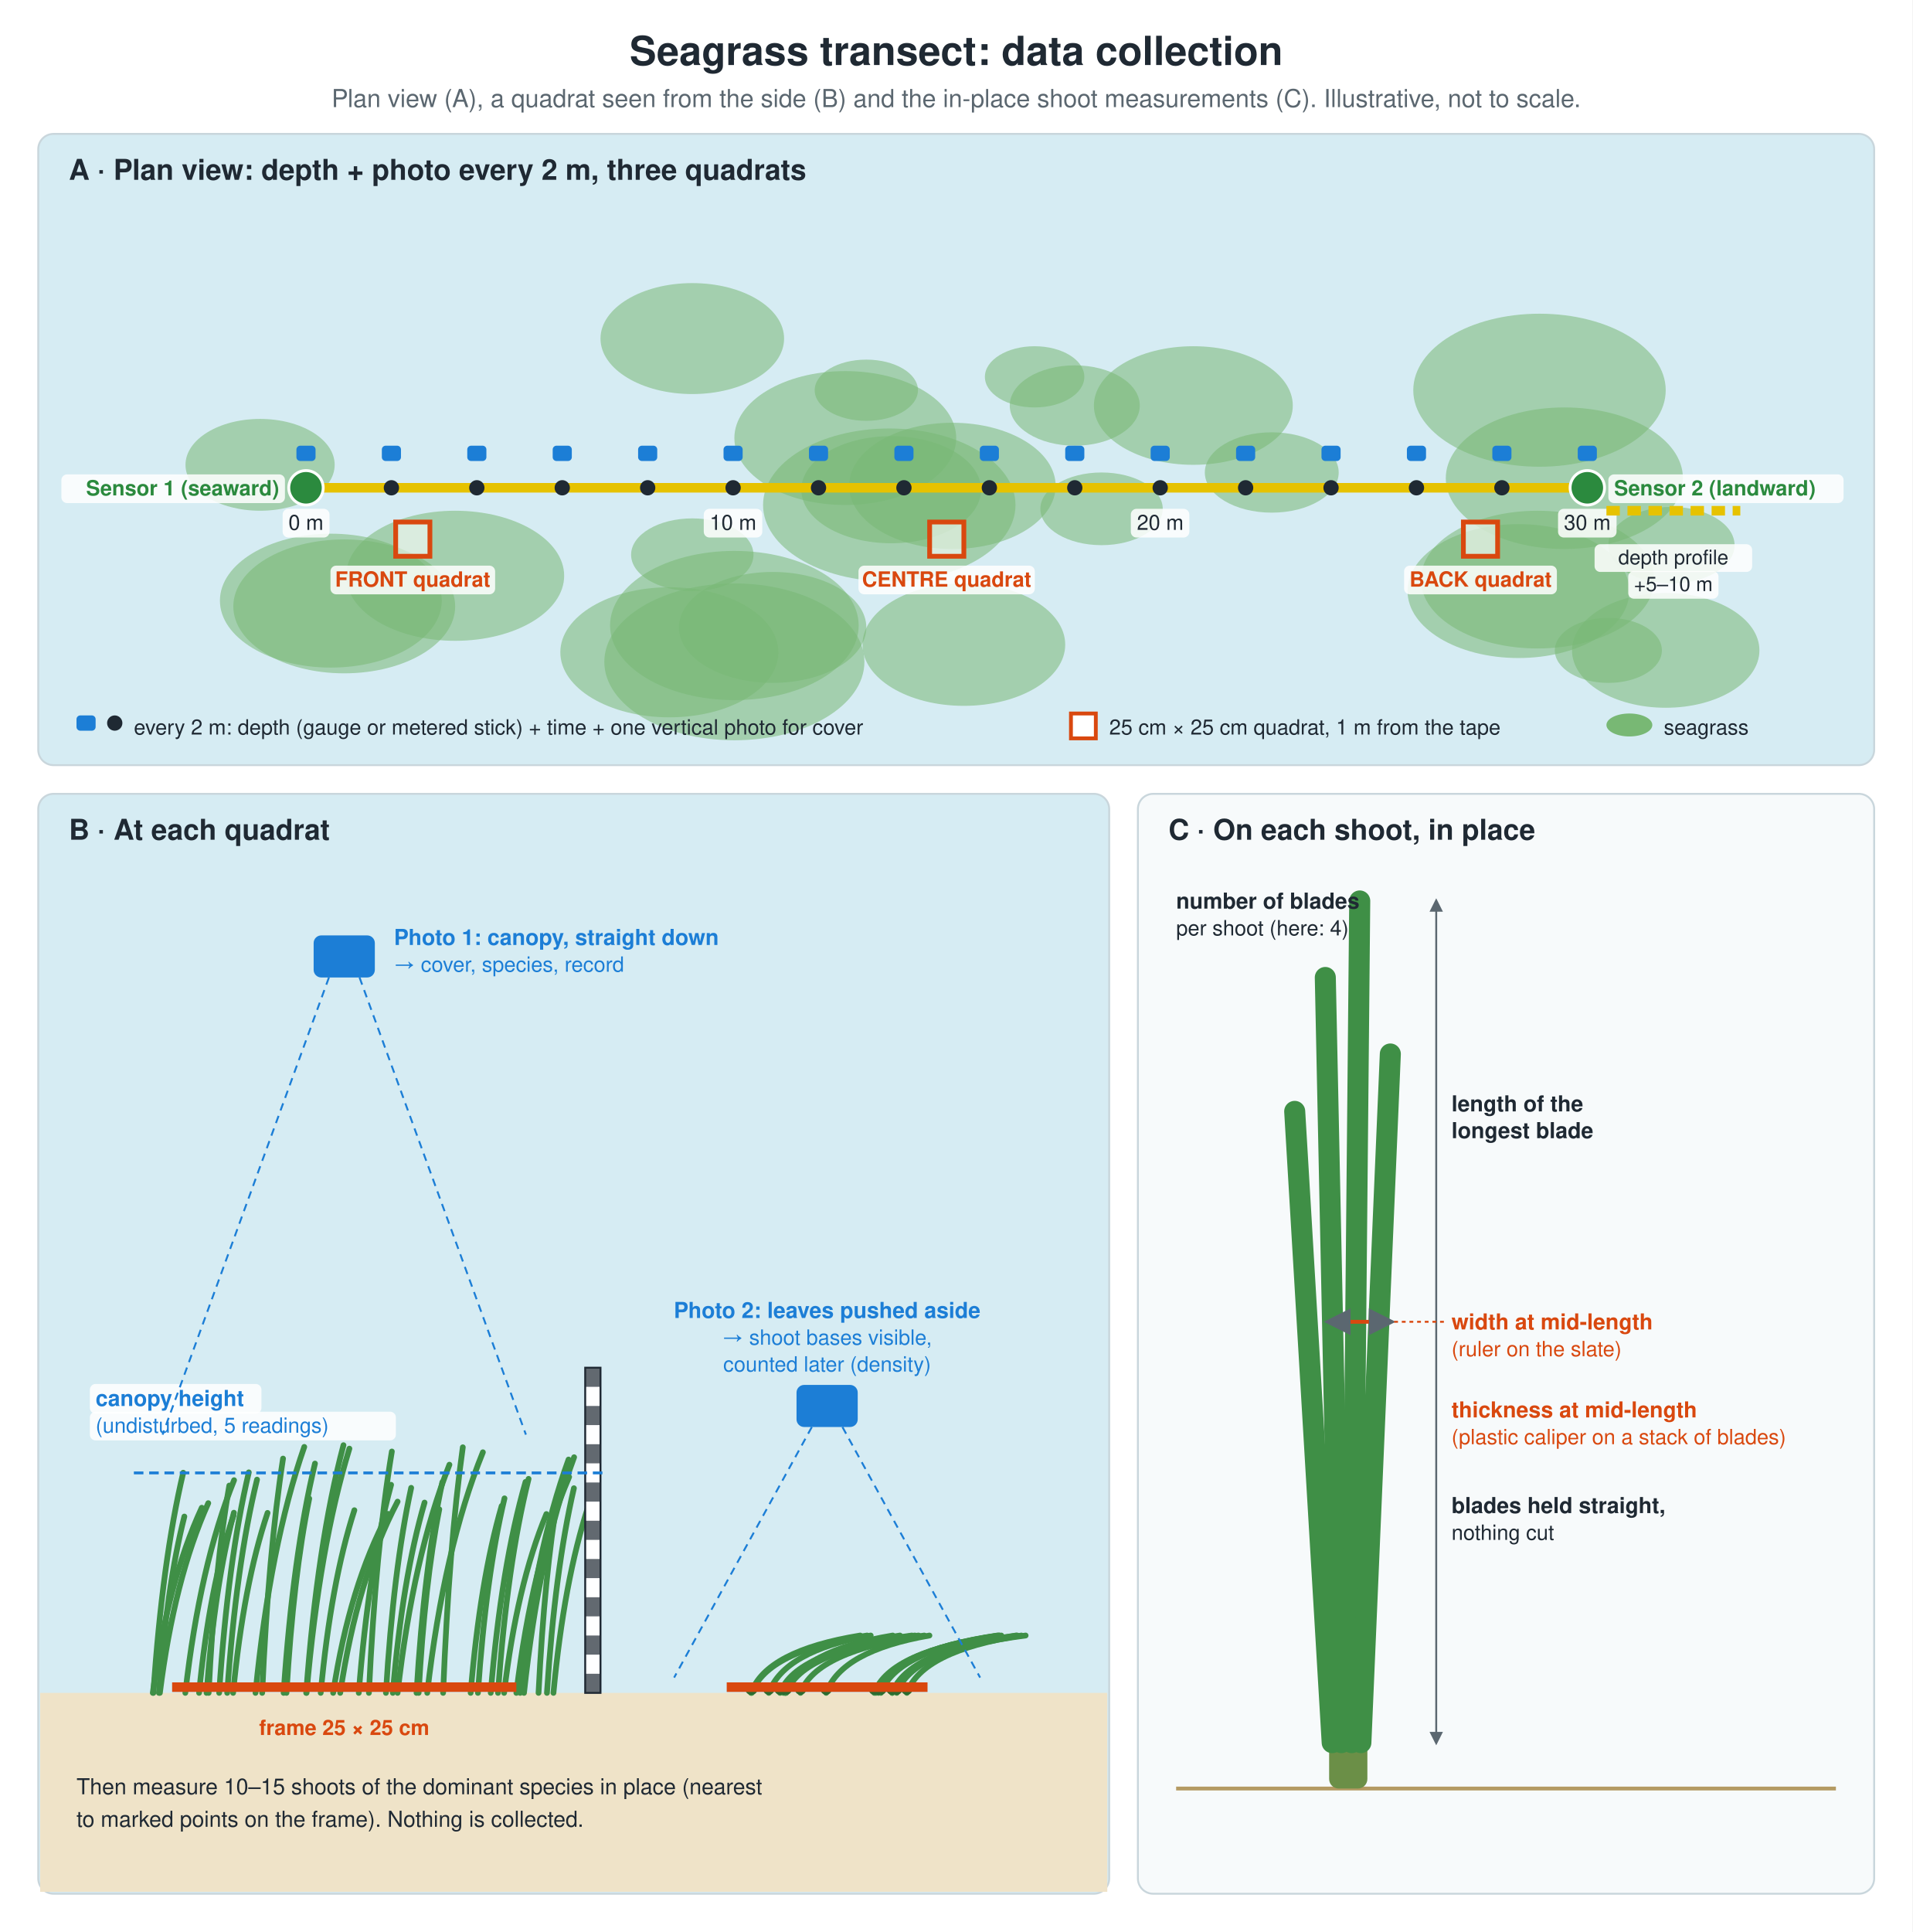
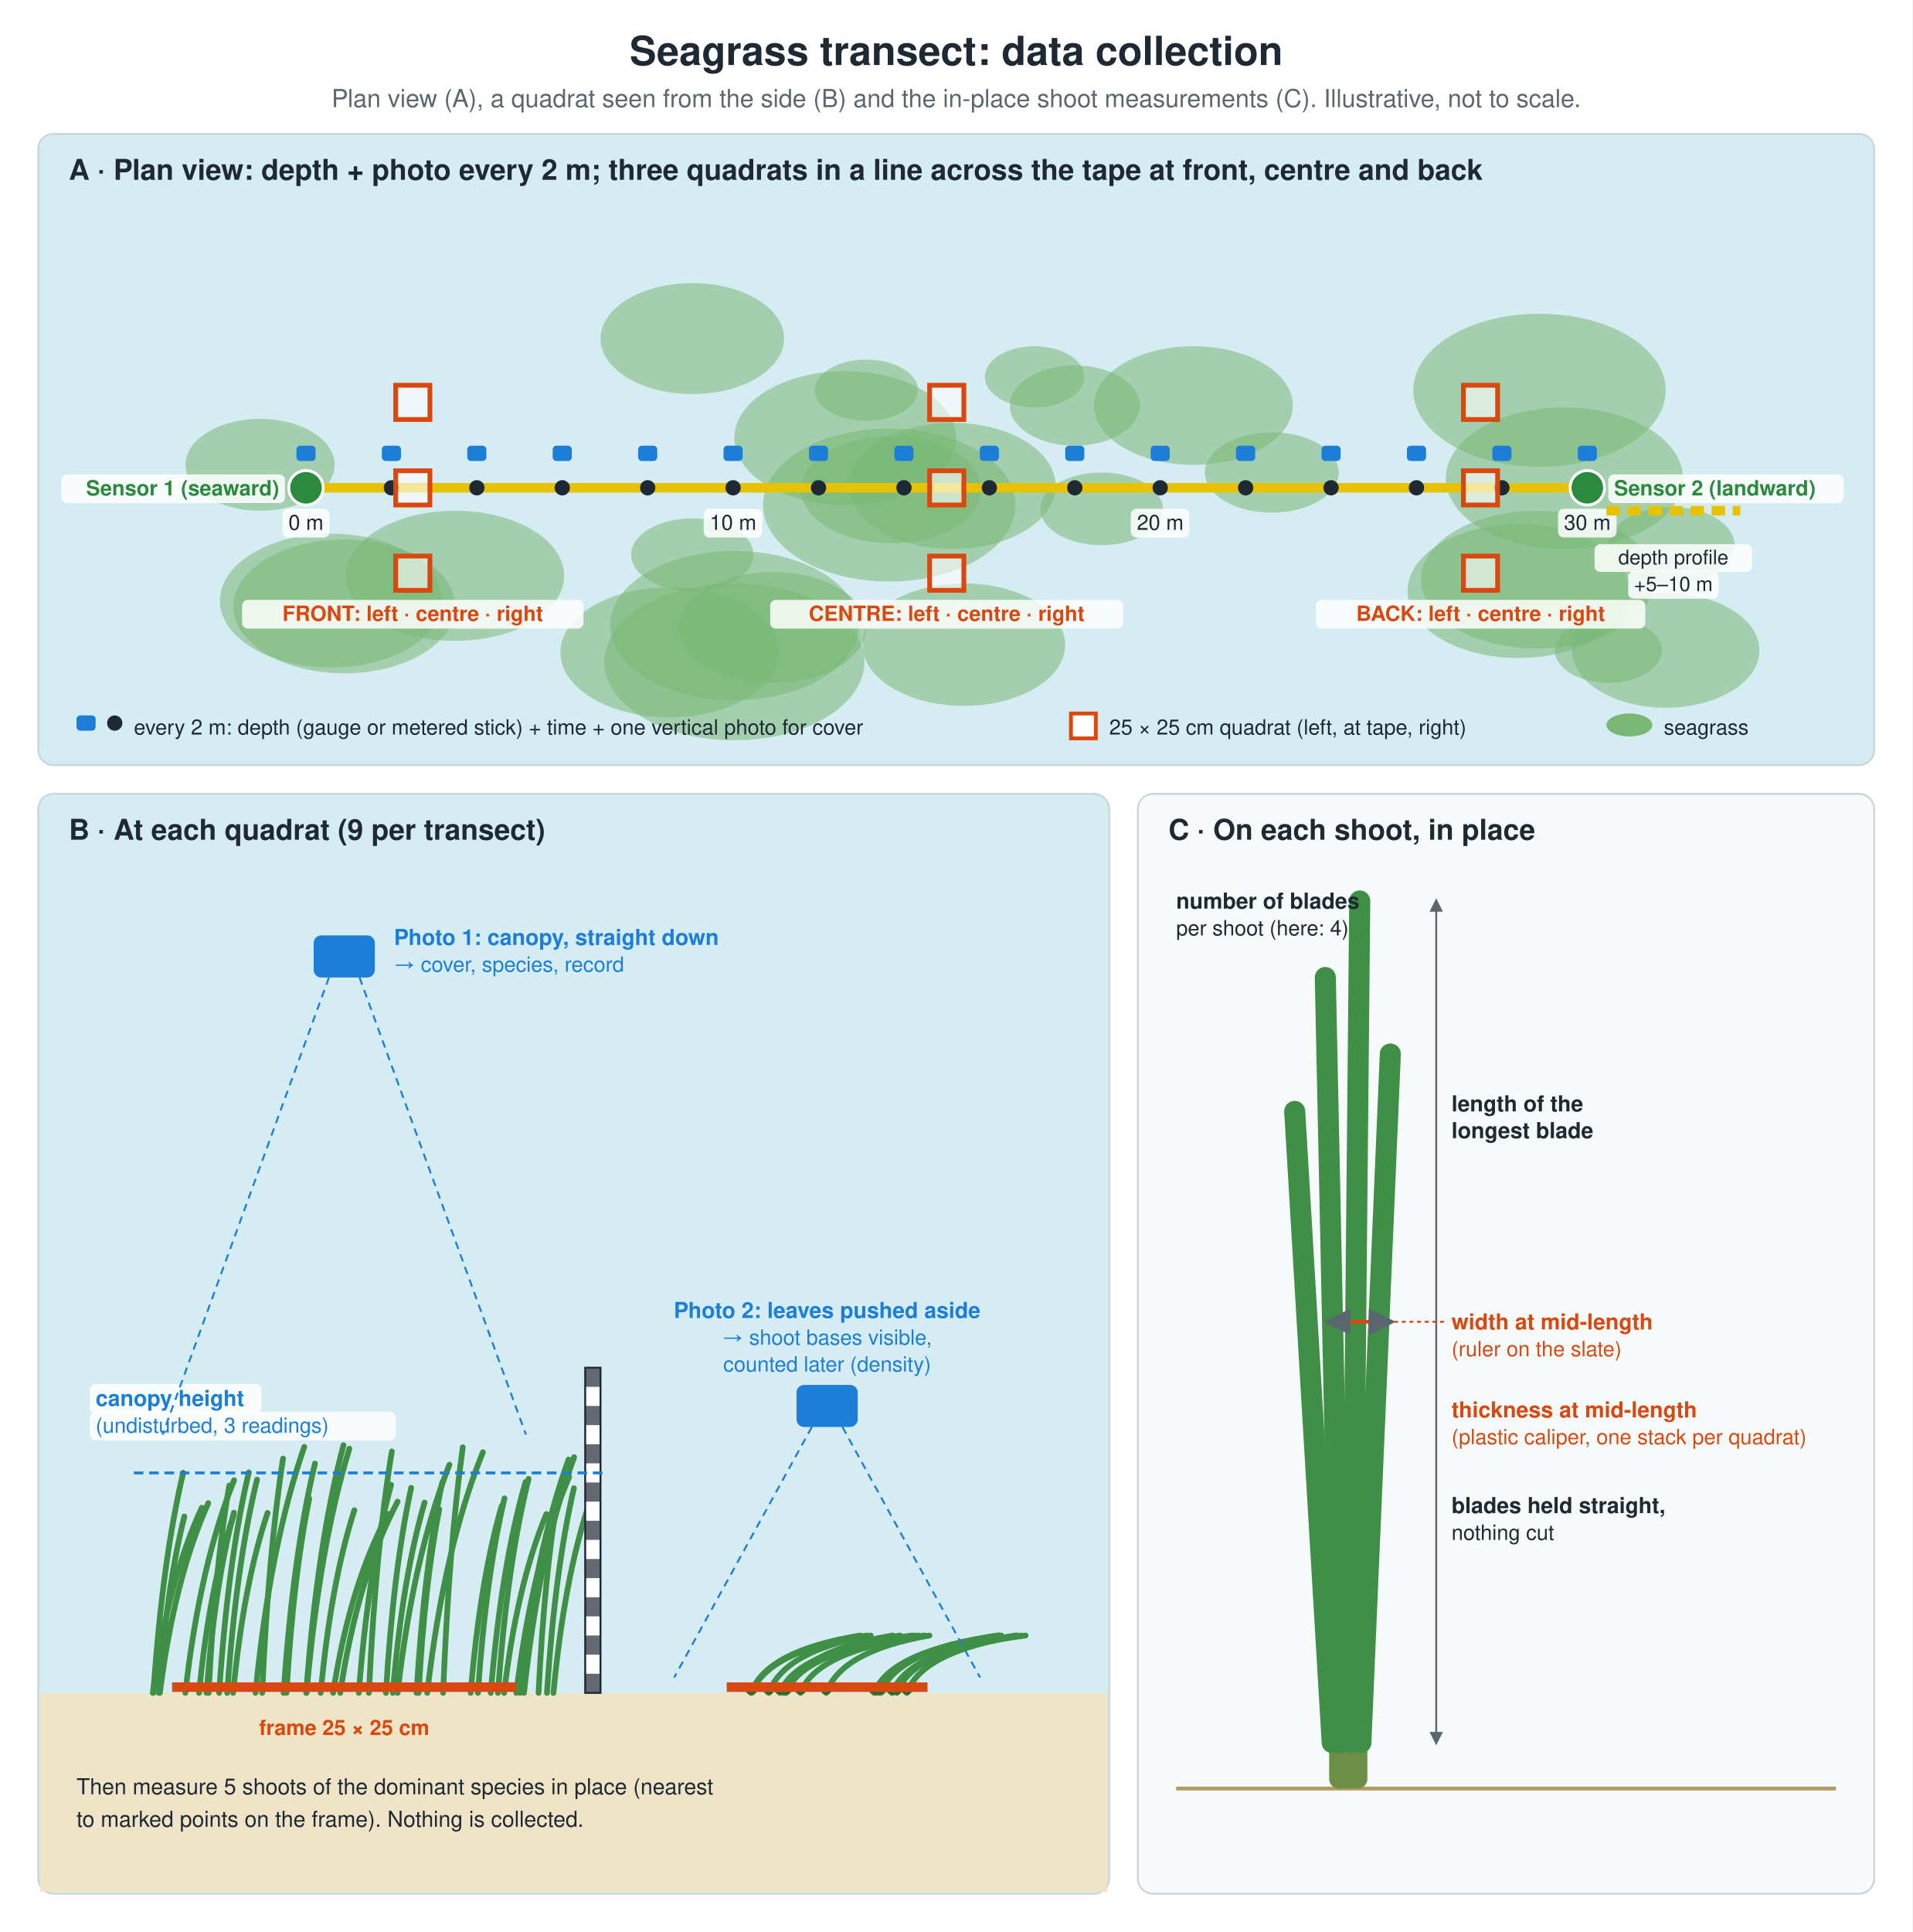
<svg xmlns="http://www.w3.org/2000/svg" viewBox="0 0 1000 1010" width="1000" height="1010" font-family="Helvetica, Arial, sans-serif">
  <defs>
    <marker id="m" viewBox="0 0 10 10" refX="8" refY="5" markerWidth="7" markerHeight="7" orient="auto-start-reverse">
      <path d="M0,0 L10,5 L0,10 z" fill="#5b6770" />
    </marker>
  </defs>
  <rect width="1000" height="1010" fill="white" />
  <text x="500.0" y="34.0" font-size="21" text-anchor="middle" fill="#1f2933" font-weight="700">Seagrass transect: data collection</text>
  <text x="500.0" y="56.0" font-size="13" text-anchor="middle" fill="#5b6770" font-weight="normal">Plan view (A), a quadrat seen from the side (B) and the in-place shoot measurements (C). Illustrative, not to scale.</text>
  <rect x="20" y="70" width="960" height="330" rx="8" fill="#d6ecf3" stroke="#c9d6dc" />
-   <text x="36.0" y="94.0" font-size="15" text-anchor="start" fill="#1f2933" font-weight="700">A · Plan view: depth + photo every 2 m, three quadrats</text>
+   <text x="36.0" y="94.0" font-size="15" text-anchor="start" fill="#1f2933" font-weight="700">A · Plan view: depth + photo every 2 m; three quadrats in a line across the tape at front, centre and back</text>
  <ellipse cx="841" cy="340" rx="28" ry="17" fill="#78b874" opacity="0.55" />
  <ellipse cx="180" cy="317" rx="58" ry="35" fill="#78b874" opacity="0.55" />
  <ellipse cx="624" cy="212" rx="52" ry="31" fill="#78b874" opacity="0.55" />
  <ellipse cx="576" cy="266" rx="32" ry="19" fill="#78b874" opacity="0.55" />
  <ellipse cx="442" cy="229" rx="58" ry="35" fill="#78b874" opacity="0.55" />
  <ellipse cx="871" cy="340" rx="49" ry="30" fill="#78b874" opacity="0.55" />
  <ellipse cx="453" cy="204" rx="27" ry="16" fill="#78b874" opacity="0.55" />
  <ellipse cx="136" cy="243" rx="39" ry="24" fill="#78b874" opacity="0.55" />
  <ellipse cx="404" cy="328" rx="49" ry="29" fill="#78b874" opacity="0.55" />
  <ellipse cx="541" cy="197" rx="26" ry="16" fill="#78b874" opacity="0.55" />
  <ellipse cx="362" cy="177" rx="48" ry="29" fill="#78b874" opacity="0.55" />
  <ellipse cx="874" cy="285" rx="33" ry="20" fill="#78b874" opacity="0.55" />
  <ellipse cx="794" cy="309" rx="58" ry="35" fill="#78b874" opacity="0.55" />
  <ellipse cx="804" cy="303" rx="61" ry="36" fill="#78b874" opacity="0.55" />
  <ellipse cx="384" cy="346" rx="68" ry="41" fill="#78b874" opacity="0.55" />
  <ellipse cx="238" cy="301" rx="57" ry="34" fill="#78b874" opacity="0.55" />
  <ellipse cx="466" cy="256" rx="47" ry="28" fill="#78b874" opacity="0.55" />
  <ellipse cx="818" cy="250" rx="62" ry="37" fill="#78b874" opacity="0.55" />
  <ellipse cx="384" cy="327" rx="65" ry="39" fill="#78b874" opacity="0.55" />
  <ellipse cx="465" cy="264" rx="66" ry="40" fill="#78b874" opacity="0.55" />
  <ellipse cx="665" cy="247" rx="35" ry="21" fill="#78b874" opacity="0.55" />
  <ellipse cx="362" cy="290" rx="32" ry="19" fill="#78b874" opacity="0.55" />
  <ellipse cx="805" cy="204" rx="66" ry="40" fill="#78b874" opacity="0.55" />
  <ellipse cx="350" cy="341" rx="57" ry="34" fill="#78b874" opacity="0.55" />
  <ellipse cx="498" cy="254" rx="54" ry="33" fill="#78b874" opacity="0.55" />
  <ellipse cx="562" cy="212" rx="34" ry="21" fill="#78b874" opacity="0.55" />
  <ellipse cx="504" cy="337" rx="53" ry="32" fill="#78b874" opacity="0.55" />
  <ellipse cx="173" cy="314" rx="58" ry="35" fill="#78b874" opacity="0.55" />
  <line x1="160.0" y1="255" x2="830.0" y2="255" stroke="#e6c200" stroke-width="5" />
  <circle cx="160.0" cy="255" r="4" fill="#1f2933" />
  <rect x="155.0" y="233" width="10" height="8" rx="2" fill="#1c7ed6" />
  <circle cx="204.667" cy="255" r="4" fill="#1f2933" />
  <rect x="199.667" y="233" width="10" height="8" rx="2" fill="#1c7ed6" />
  <circle cx="249.333" cy="255" r="4" fill="#1f2933" />
  <rect x="244.333" y="233" width="10" height="8" rx="2" fill="#1c7ed6" />
  <circle cx="294.0" cy="255" r="4" fill="#1f2933" />
  <rect x="289.0" y="233" width="10" height="8" rx="2" fill="#1c7ed6" />
  <circle cx="338.667" cy="255" r="4" fill="#1f2933" />
  <rect x="333.667" y="233" width="10" height="8" rx="2" fill="#1c7ed6" />
  <circle cx="383.333" cy="255" r="4" fill="#1f2933" />
  <rect x="378.333" y="233" width="10" height="8" rx="2" fill="#1c7ed6" />
  <circle cx="428.0" cy="255" r="4" fill="#1f2933" />
  <rect x="423.0" y="233" width="10" height="8" rx="2" fill="#1c7ed6" />
  <circle cx="472.667" cy="255" r="4" fill="#1f2933" />
  <rect x="467.667" y="233" width="10" height="8" rx="2" fill="#1c7ed6" />
  <circle cx="517.333" cy="255" r="4" fill="#1f2933" />
  <rect x="512.333" y="233" width="10" height="8" rx="2" fill="#1c7ed6" />
  <circle cx="562.0" cy="255" r="4" fill="#1f2933" />
  <rect x="557.0" y="233" width="10" height="8" rx="2" fill="#1c7ed6" />
  <circle cx="606.667" cy="255" r="4" fill="#1f2933" />
  <rect x="601.667" y="233" width="10" height="8" rx="2" fill="#1c7ed6" />
  <circle cx="651.333" cy="255" r="4" fill="#1f2933" />
  <rect x="646.333" y="233" width="10" height="8" rx="2" fill="#1c7ed6" />
  <circle cx="696.0" cy="255" r="4" fill="#1f2933" />
  <rect x="691.0" y="233" width="10" height="8" rx="2" fill="#1c7ed6" />
  <circle cx="740.667" cy="255" r="4" fill="#1f2933" />
  <rect x="735.667" y="233" width="10" height="8" rx="2" fill="#1c7ed6" />
  <circle cx="785.333" cy="255" r="4" fill="#1f2933" />
  <rect x="780.333" y="233" width="10" height="8" rx="2" fill="#1c7ed6" />
  <circle cx="830.0" cy="255" r="4" fill="#1f2933" />
  <rect x="825.0" y="233" width="10" height="8" rx="2" fill="#1c7ed6" />
  <rect x="147.8" y="266.0" width="24.5" height="15" rx="3" fill="white" opacity="0.85" />
  <text x="160.0" y="277.0" font-size="11" text-anchor="middle" fill="#1f2933" font-weight="normal">0 m</text>
  <rect x="368.0" y="266.0" width="30.6" height="15" rx="3" fill="white" opacity="0.85" />
  <text x="383.3" y="277.0" font-size="11" text-anchor="middle" fill="#1f2933" font-weight="normal">10 m</text>
  <rect x="591.3" y="266.0" width="30.6" height="15" rx="3" fill="white" opacity="0.85" />
  <text x="606.7" y="277.0" font-size="11" text-anchor="middle" fill="#1f2933" font-weight="normal">20 m</text>
  <rect x="814.7" y="266.0" width="30.6" height="15" rx="3" fill="white" opacity="0.85" />
  <text x="830.0" y="277.0" font-size="11" text-anchor="middle" fill="#1f2933" font-weight="normal">30 m</text>
-   <rect x="206.9" y="272.9" width="17.9" height="17.9" fill="white" fill-opacity="0.6" stroke="#d9480f" stroke-width="2.5" />
-   <rect x="172.8" y="295.7" width="86.1" height="15" rx="3" fill="white" opacity="0.85" />
-   <text x="215.8" y="306.7" font-size="11" text-anchor="middle" fill="#d9480f" font-weight="700">FRONT quadrat</text>
-   <rect x="486.1" y="272.9" width="17.9" height="17.9" fill="white" fill-opacity="0.6" stroke="#d9480f" stroke-width="2.5" />
-   <rect x="448.9" y="295.7" width="92.2" height="15" rx="3" fill="white" opacity="0.85" />
-   <text x="495.0" y="306.7" font-size="11" text-anchor="middle" fill="#d9480f" font-weight="700">CENTRE quadrat</text>
-   <rect x="765.2" y="272.9" width="17.9" height="17.9" fill="white" fill-opacity="0.6" stroke="#d9480f" stroke-width="2.5" />
-   <rect x="734.2" y="295.7" width="79.9" height="15" rx="3" fill="white" opacity="0.85" />
-   <text x="774.2" y="306.7" font-size="11" text-anchor="middle" fill="#d9480f" font-weight="700">BACK quadrat</text>
+   <rect x="206.9" y="201.4" width="17.9" height="17.9" fill="white" fill-opacity="0.6" stroke="#d9480f" stroke-width="2.5" />
+   <rect x="206.9" y="246.1" width="17.9" height="17.9" fill="white" fill-opacity="0.6" stroke="#d9480f" stroke-width="2.5" />
+   <rect x="206.9" y="290.7" width="17.9" height="17.9" fill="white" fill-opacity="0.6" stroke="#d9480f" stroke-width="2.5" />
+   <rect x="126.6" y="313.6" width="178.5" height="15" rx="3" fill="white" opacity="0.85" />
+   <text x="215.8" y="324.6" font-size="11" text-anchor="middle" fill="#d9480f" font-weight="700">FRONT: left · centre · right</text>
+   <rect x="486.1" y="201.4" width="17.9" height="17.9" fill="white" fill-opacity="0.6" stroke="#d9480f" stroke-width="2.5" />
+   <rect x="486.1" y="246.1" width="17.9" height="17.9" fill="white" fill-opacity="0.6" stroke="#d9480f" stroke-width="2.5" />
+   <rect x="486.1" y="290.7" width="17.9" height="17.9" fill="white" fill-opacity="0.6" stroke="#d9480f" stroke-width="2.5" />
+   <rect x="402.7" y="313.6" width="184.6" height="15" rx="3" fill="white" opacity="0.85" />
+   <text x="495.0" y="324.6" font-size="11" text-anchor="middle" fill="#d9480f" font-weight="700">CENTRE: left · centre · right</text>
+   <rect x="765.2" y="201.4" width="17.9" height="17.9" fill="white" fill-opacity="0.6" stroke="#d9480f" stroke-width="2.5" />
+   <rect x="765.2" y="246.1" width="17.9" height="17.9" fill="white" fill-opacity="0.6" stroke="#d9480f" stroke-width="2.5" />
+   <rect x="765.2" y="290.7" width="17.9" height="17.9" fill="white" fill-opacity="0.6" stroke="#d9480f" stroke-width="2.5" />
+   <rect x="688.0" y="313.6" width="172.3" height="15" rx="3" fill="white" opacity="0.85" />
+   <text x="774.2" y="324.6" font-size="11" text-anchor="middle" fill="#d9480f" font-weight="700">BACK: left · centre · right</text>
  <circle cx="160.0" cy="255" r="9" fill="#2b8a3e" stroke="white" stroke-width="1.5" />
  <rect x="32.1" y="248.0" width="116.9" height="15" rx="3" fill="white" opacity="0.85" />
  <text x="146.0" y="259.0" font-size="11" text-anchor="end" fill="#2b8a3e" font-weight="700">Sensor 1 (seaward)</text>
  <circle cx="830.0" cy="255" r="9" fill="#2b8a3e" stroke="white" stroke-width="1.5" />
  <rect x="841.0" y="248.0" width="123.0" height="15" rx="3" fill="white" opacity="0.85" />
  <text x="844.0" y="259.0" font-size="11" text-anchor="start" fill="#2b8a3e" font-weight="700">Sensor 2 (landward)</text>
  <line x1="840.0" y1="267" x2="910.0" y2="267" stroke="#e6c200" stroke-width="5" stroke-dasharray="7 4" />
  <rect x="833.8" y="284.5" width="82.4" height="14.5" rx="3" fill="white" opacity="0.85" />
  <text x="875.0" y="295.0" font-size="10.5" text-anchor="middle" fill="#1f2933" font-weight="normal">depth profile</text>
  <rect x="851.4" y="298.5" width="47.2" height="14.5" rx="3" fill="white" opacity="0.85" />
  <text x="875.0" y="309.0" font-size="10.5" text-anchor="middle" fill="#1f2933" font-weight="normal">+5–10 m</text>
  <rect x="40" y="374" width="10" height="8" rx="2" fill="#1c7ed6" />
  <circle cx="60" cy="378" r="4" fill="#1f2933" />
  <text x="70.0" y="384.0" font-size="11" text-anchor="start" fill="#1f2933" font-weight="normal">every 2 m: depth (gauge or metered stick) + time + one vertical photo for cover</text>
  <rect x="560" y="373" width="13" height="13" fill="white" stroke="#d9480f" stroke-width="2" />
-   <text x="580.0" y="384.0" font-size="11" text-anchor="start" fill="#1f2933" font-weight="normal">25 cm × 25 cm quadrat, 1 m from the tape</text>
+   <text x="580.0" y="384.0" font-size="11" text-anchor="start" fill="#1f2933" font-weight="normal">25 × 25 cm quadrat (left, at tape, right)</text>
  <ellipse cx="852" cy="379" rx="12" ry="6" fill="#78b874" />
  <text x="870.0" y="384.0" font-size="11" text-anchor="start" fill="#1f2933" font-weight="normal">seagrass</text>
  <rect x="20" y="415" width="560" height="575" rx="8" fill="#d6ecf3" stroke="#c9d6dc" />
-   <text x="36.0" y="439.0" font-size="15" text-anchor="start" fill="#1f2933" font-weight="700">B · At each quadrat</text>
+   <text x="36.0" y="439.0" font-size="15" text-anchor="start" fill="#1f2933" font-weight="700">B · At each quadrat (9 per transect)</text>
  <rect x="21" y="885" width="558" height="104" fill="#efe3c8" />
  <path d="M121.9,885 Q127.3,828.5 139.9,790.9" fill="none" stroke="#3f8f46" stroke-width="3" stroke-linecap="round" />
  <path d="M104.1,885 Q109.5,829.4 122.1,792.3" fill="none" stroke="#3f8f46" stroke-width="3" stroke-linecap="round" />
  <path d="M272.0,885 Q279.5,811.8 297.3,763.0" fill="none" stroke="#3f8f46" stroke-width="3" stroke-linecap="round" />
  <path d="M118.8,885 Q123.5,818.1 134.4,773.5" fill="none" stroke="#3f8f46" stroke-width="3" stroke-linecap="round" />
  <path d="M108.0,885 Q112.3,828.5 122.3,790.8" fill="none" stroke="#3f8f46" stroke-width="3" stroke-linecap="round" />
  <path d="M274.0,885 Q281.9,811.1 300.2,761.8" fill="none" stroke="#3f8f46" stroke-width="3" stroke-linecap="round" />
  <path d="M246.1,885 Q251.0,826.4 262.3,787.3" fill="none" stroke="#3f8f46" stroke-width="3" stroke-linecap="round" />
  <path d="M207.9,885 Q216.1,813.4 235.0,765.7" fill="none" stroke="#3f8f46" stroke-width="3" stroke-linecap="round" />
  <path d="M263.6,885 Q270.2,828.9 285.7,791.5" fill="none" stroke="#3f8f46" stroke-width="3" stroke-linecap="round" />
  <path d="M217.8,885 Q221.8,818.9 231.3,774.8" fill="none" stroke="#3f8f46" stroke-width="3" stroke-linecap="round" />
  <path d="M174.2,885 Q182.8,828.9 202.9,791.4" fill="none" stroke="#3f8f46" stroke-width="3" stroke-linecap="round" />
  <path d="M260.4,885 Q265.2,817.9 276.4,773.1" fill="none" stroke="#3f8f46" stroke-width="3" stroke-linecap="round" />
  <path d="M270.0,885 Q278.2,817.3 297.6,772.1" fill="none" stroke="#3f8f46" stroke-width="3" stroke-linecap="round" />
  <path d="M256.6,885 Q262.1,818.8 274.8,774.7" fill="none" stroke="#3f8f46" stroke-width="3" stroke-linecap="round" />
  <path d="M201.8,885 Q205.7,820.7 215.0,777.8" fill="none" stroke="#3f8f46" stroke-width="3" stroke-linecap="round" />
  <path d="M137.1,885 Q140.4,811.5 148.0,762.5" fill="none" stroke="#3f8f46" stroke-width="3" stroke-linecap="round" />
  <path d="M80.2,885 Q84.9,816.0 95.8,769.9" fill="none" stroke="#3f8f46" stroke-width="3" stroke-linecap="round" />
  <path d="M187.6,885 Q192.7,819.7 204.5,776.2" fill="none" stroke="#3f8f46" stroke-width="3" stroke-linecap="round" />
  <path d="M289.4,885 Q294.9,826.3 307.7,787.2" fill="none" stroke="#3f8f46" stroke-width="3" stroke-linecap="round" />
  <path d="M114.6,885 Q119.2,815.8 130.1,769.7" fill="none" stroke="#3f8f46" stroke-width="3" stroke-linecap="round" />
  <path d="M148.3,885 Q153.2,813.1 164.7,765.1" fill="none" stroke="#3f8f46" stroke-width="3" stroke-linecap="round" />
  <path d="M192.9,885 Q196.5,809.3 204.9,758.8" fill="none" stroke="#3f8f46" stroke-width="3" stroke-linecap="round" />
  <path d="M83.6,885 Q91.1,825.5 108.9,785.8" fill="none" stroke="#3f8f46" stroke-width="3" stroke-linecap="round" />
  <path d="M205.4,885 Q210.4,825.3 222.0,785.5" fill="none" stroke="#3f8f46" stroke-width="3" stroke-linecap="round" />
  <path d="M109.1,885 Q112.3,820.0 119.9,776.6" fill="none" stroke="#3f8f46" stroke-width="3" stroke-linecap="round" />
  <path d="M223.4,885 Q232.1,809.5 252.5,759.2" fill="none" stroke="#3f8f46" stroke-width="3" stroke-linecap="round" />
  <path d="M231.7,885 Q234.8,808.0 242.0,756.6" fill="none" stroke="#3f8f46" stroke-width="3" stroke-linecap="round" />
  <path d="M133.6,885 Q141.2,807.8 159.1,756.4" fill="none" stroke="#3f8f46" stroke-width="3" stroke-linecap="round" />
  <path d="M160.3,885 Q167.0,808.4 182.7,757.3" fill="none" stroke="#3f8f46" stroke-width="3" stroke-linecap="round" />
  <path d="M249.9,885 Q254.1,824.0 263.8,783.3" fill="none" stroke="#3f8f46" stroke-width="3" stroke-linecap="round" />
  <path d="M167.7,885 Q173.0,827.7 185.3,789.5" fill="none" stroke="#3f8f46" stroke-width="3" stroke-linecap="round" />
  <path d="M281.6,885 Q284.7,823.0 291.8,781.7" fill="none" stroke="#3f8f46" stroke-width="3" stroke-linecap="round" />
  <path d="M79.9,885 Q87.6,826.9 105.5,788.2" fill="none" stroke="#3f8f46" stroke-width="3" stroke-linecap="round" />
  <path d="M149.8,885 Q153.4,824.0 161.7,783.4" fill="none" stroke="#3f8f46" stroke-width="3" stroke-linecap="round" />
  <path d="M286.0,885 Q290.2,820.8 300.1,778.0" fill="none" stroke="#3f8f46" stroke-width="3" stroke-linecap="round" />
  <path d="M83.1,885 Q87.1,829.7 96.4,792.8" fill="none" stroke="#3f8f46" stroke-width="3" stroke-linecap="round" />
  <path d="M218.9,885 Q222.1,827.4 229.7,789.0" fill="none" stroke="#3f8f46" stroke-width="3" stroke-linecap="round" />
  <path d="M177.9,885 Q186.9,825.0 207.9,785.0" fill="none" stroke="#3f8f46" stroke-width="3" stroke-linecap="round" />
  <path d="M96.9,885 Q104.5,818.3 122.4,773.8" fill="none" stroke="#3f8f46" stroke-width="3" stroke-linecap="round" />
  <path d="M160.1,885 Q165.9,807.3 179.6,755.5" fill="none" stroke="#3f8f46" stroke-width="3" stroke-linecap="round" />
  <line x1="90" y1="882" x2="270" y2="882" stroke="#d9480f" stroke-width="5" />
  <text x="180.0" y="907.0" font-size="11" text-anchor="middle" fill="#d9480f" font-weight="700">frame 25 × 25 cm</text>
  <rect x="306" y="715" width="8" height="170" fill="white" stroke="#1f2933" />
  <rect x="306" y="875" width="8" height="10" fill="#1f2933" opacity="0.7" />
  <rect x="306" y="855" width="8" height="10" fill="#1f2933" opacity="0.7" />
  <rect x="306" y="835" width="8" height="10" fill="#1f2933" opacity="0.7" />
  <rect x="306" y="815" width="8" height="10" fill="#1f2933" opacity="0.7" />
  <rect x="306" y="795" width="8" height="10" fill="#1f2933" opacity="0.7" />
  <rect x="306" y="775" width="8" height="10" fill="#1f2933" opacity="0.7" />
  <rect x="306" y="755" width="8" height="10" fill="#1f2933" opacity="0.7" />
  <rect x="306" y="735" width="8" height="10" fill="#1f2933" opacity="0.7" />
  <rect x="306" y="715" width="8" height="10" fill="#1f2933" opacity="0.7" />
  <line x1="70" y1="770" x2="316" y2="770" stroke="#1c7ed6" stroke-width="1.5" stroke-dasharray="5 3" />
  <rect x="47.0" y="723.5" width="89.7" height="15.5" rx="3" fill="white" opacity="0.85" />
  <text x="50.0" y="735.0" font-size="11.5" text-anchor="start" fill="#1c7ed6" font-weight="700">canopy height</text>
  <rect x="47.0" y="738.0" width="160.0" height="15" rx="3" fill="white" opacity="0.85" />
-   <text x="50.0" y="749.0" font-size="11" text-anchor="start" fill="#1c7ed6" font-weight="normal">(undisturbed, 5 readings)</text>
+   <text x="50.0" y="749.0" font-size="11" text-anchor="start" fill="#1c7ed6" font-weight="normal">(undisturbed, 3 readings)</text>
  <rect x="164.0" y="489" width="32" height="22" rx="4" fill="#1c7ed6" />
  <line x1="172.0" y1="511" x2="85.0" y2="750" stroke="#1c7ed6" stroke-dasharray="4 3" />
  <line x1="188.0" y1="511" x2="275.0" y2="750" stroke="#1c7ed6" stroke-dasharray="4 3" />
  <text x="206.0" y="494.0" font-size="11.5" text-anchor="start" fill="#1c7ed6" font-weight="700">Photo 1: canopy, straight down</text>
  <text x="206.0" y="508.0" font-size="11" text-anchor="start" fill="#1c7ed6" font-weight="normal">→ cover, species, record</text>
  <path d="M410.6,885 Q418.6,863.0 470.6,855.0" fill="none" stroke="#3f8f46" stroke-width="3" stroke-linecap="round" />
  <circle cx="410.6" cy="883" r="3" fill="#2d6a31" />
  <path d="M393.1,885 Q401.1,863.0 453.4,855.0" fill="none" stroke="#3f8f46" stroke-width="3" stroke-linecap="round" />
  <circle cx="393.1" cy="883" r="3" fill="#2d6a31" />
  <path d="M411.1,885 Q419.1,863.0 480.3,855.0" fill="none" stroke="#3f8f46" stroke-width="3" stroke-linecap="round" />
  <circle cx="411.1" cy="883" r="3" fill="#2d6a31" />
  <path d="M460.6,885 Q468.6,863.0 522.4,855.0" fill="none" stroke="#3f8f46" stroke-width="3" stroke-linecap="round" />
  <circle cx="460.6" cy="883" r="3" fill="#2d6a31" />
  <path d="M392.7,885 Q400.7,863.0 449.8,855.0" fill="none" stroke="#3f8f46" stroke-width="3" stroke-linecap="round" />
  <circle cx="392.7" cy="883" r="3" fill="#2d6a31" />
  <path d="M410.6,885 Q418.6,863.0 466.8,855.0" fill="none" stroke="#3f8f46" stroke-width="3" stroke-linecap="round" />
  <circle cx="410.6" cy="883" r="3" fill="#2d6a31" />
  <path d="M409.7,885 Q417.7,863.0 478.4,855.0" fill="none" stroke="#3f8f46" stroke-width="3" stroke-linecap="round" />
  <circle cx="409.7" cy="883" r="3" fill="#2d6a31" />
  <path d="M402.0,885 Q410.0,863.0 455.3,855.0" fill="none" stroke="#3f8f46" stroke-width="3" stroke-linecap="round" />
  <circle cx="402.0" cy="883" r="3" fill="#2d6a31" />
  <path d="M468.9,885 Q476.9,863.0 531.9,855.0" fill="none" stroke="#3f8f46" stroke-width="3" stroke-linecap="round" />
  <circle cx="468.9" cy="883" r="3" fill="#2d6a31" />
  <path d="M474.2,885 Q482.2,863.0 534.1,855.0" fill="none" stroke="#3f8f46" stroke-width="3" stroke-linecap="round" />
  <circle cx="474.2" cy="883" r="3" fill="#2d6a31" />
  <path d="M466.6,885 Q474.6,863.0 531.3,855.0" fill="none" stroke="#3f8f46" stroke-width="3" stroke-linecap="round" />
  <circle cx="466.6" cy="883" r="3" fill="#2d6a31" />
  <path d="M457.2,885 Q465.2,863.0 523.6,855.0" fill="none" stroke="#3f8f46" stroke-width="3" stroke-linecap="round" />
  <circle cx="457.2" cy="883" r="3" fill="#2d6a31" />
  <path d="M432.0,885 Q440.0,863.0 486.0,855.0" fill="none" stroke="#3f8f46" stroke-width="3" stroke-linecap="round" />
  <circle cx="432.0" cy="883" r="3" fill="#2d6a31" />
  <path d="M407.9,885 Q415.9,863.0 476.8,855.0" fill="none" stroke="#3f8f46" stroke-width="3" stroke-linecap="round" />
  <circle cx="407.9" cy="883" r="3" fill="#2d6a31" />
  <path d="M466.5,885 Q474.5,863.0 536.3,855.0" fill="none" stroke="#3f8f46" stroke-width="3" stroke-linecap="round" />
  <circle cx="466.5" cy="883" r="3" fill="#2d6a31" />
  <path d="M418.6,885 Q426.6,863.0 483.3,855.0" fill="none" stroke="#3f8f46" stroke-width="3" stroke-linecap="round" />
  <circle cx="418.6" cy="883" r="3" fill="#2d6a31" />
  <path d="M458.0,885 Q466.0,863.0 522.4,855.0" fill="none" stroke="#3f8f46" stroke-width="3" stroke-linecap="round" />
  <circle cx="458.0" cy="883" r="3" fill="#2d6a31" />
  <path d="M459.3,885 Q467.3,863.0 521.5,855.0" fill="none" stroke="#3f8f46" stroke-width="3" stroke-linecap="round" />
  <circle cx="459.3" cy="883" r="3" fill="#2d6a31" />
  <line x1="380" y1="882" x2="485" y2="882" stroke="#d9480f" stroke-width="5" />
  <rect x="416.5" y="724" width="32" height="22" rx="4" fill="#1c7ed6" />
  <line x1="424.5" y1="746" x2="352.5" y2="877" stroke="#1c7ed6" stroke-dasharray="4 3" />
  <line x1="440.5" y1="746" x2="512.5" y2="877" stroke="#1c7ed6" stroke-dasharray="4 3" />
  <text x="432.5" y="689.0" font-size="11.5" text-anchor="middle" fill="#1c7ed6" font-weight="700">Photo 2: leaves pushed aside</text>
  <text x="432.5" y="703.0" font-size="11" text-anchor="middle" fill="#1c7ed6" font-weight="normal">→ shoot bases visible,</text>
  <text x="432.5" y="717.0" font-size="11" text-anchor="middle" fill="#1c7ed6" font-weight="normal">counted later (density)</text>
-   <text x="40.0" y="938.0" font-size="11.5" text-anchor="start" fill="#1f2933" font-weight="normal">Then measure 10–15 shoots of the dominant species in place (nearest</text>
+   <text x="40.0" y="938.0" font-size="11.5" text-anchor="start" fill="#1f2933" font-weight="normal">Then measure 5 shoots of the dominant species in place (nearest</text>
  <text x="40.0" y="955.0" font-size="11.5" text-anchor="start" fill="#1f2933" font-weight="normal">to marked points on the frame). Nothing is collected.</text>
  <rect x="595" y="415" width="385" height="575" rx="8" fill="#f7fafb" stroke="#c9d6dc" />
  <text x="611.0" y="439.0" font-size="15" text-anchor="start" fill="#1f2933" font-weight="700">C · On each shoot, in place</text>
  <line x1="615" y1="935" x2="960" y2="935" stroke="#b49a63" stroke-width="2" />
  <rect x="695" y="909" width="20" height="26" rx="5" fill="#6b8f47" />
  <path d="M696.6,911 L677.0,581" stroke="#3f8f46" stroke-width="11" stroke-linecap="round" />
  <path d="M701.4,911 L693.0,511" stroke="#3f8f46" stroke-width="11" stroke-linecap="round" />
  <path d="M706.8,911 L711.0,471" stroke="#3f8f46" stroke-width="11" stroke-linecap="round" />
  <path d="M711.6,911 L727.0,551" stroke="#3f8f46" stroke-width="11" stroke-linecap="round" />
  <line x1="751" y1="911" x2="751" y2="471" stroke="#5b6770" marker-start="url(#m)" marker-end="url(#m)" />
  <text x="759.0" y="581.0" font-size="11.5" text-anchor="start" fill="#1f2933" font-weight="700">length of the</text>
  <text x="759.0" y="595.0" font-size="11.5" text-anchor="start" fill="#1f2933" font-weight="700">longest blade</text>
  <line x1="695" y1="691" x2="727" y2="691" stroke="#d9480f" stroke-width="2" marker-start="url(#m)" marker-end="url(#m)" />
  <line x1="729" y1="691" x2="755" y2="691" stroke="#d9480f" stroke-width="1" stroke-dasharray="2 2" />
  <text x="759.0" y="695.0" font-size="11.5" text-anchor="start" fill="#d9480f" font-weight="700">width at mid-length</text>
  <text x="759.0" y="709.0" font-size="11" text-anchor="start" fill="#d9480f" font-weight="normal">(ruler on the slate)</text>
  <text x="759.0" y="741.0" font-size="11.5" text-anchor="start" fill="#d9480f" font-weight="700">thickness at mid-length</text>
-   <text x="759.0" y="755.0" font-size="11" text-anchor="start" fill="#d9480f" font-weight="normal">(plastic caliper on a stack of blades)</text>
+   <text x="759.0" y="755.0" font-size="11" text-anchor="start" fill="#d9480f" font-weight="normal">(plastic caliper, one stack per quadrat)</text>
  <text x="759.0" y="791.0" font-size="11.5" text-anchor="start" fill="#1f2933" font-weight="700">blades held straight,</text>
  <text x="759.0" y="805.0" font-size="11" text-anchor="start" fill="#1f2933" font-weight="normal">nothing cut</text>
  <text x="615.0" y="475.0" font-size="11.5" text-anchor="start" fill="#1f2933" font-weight="700">number of blades</text>
  <text x="615.0" y="489.0" font-size="11" text-anchor="start" fill="#1f2933" font-weight="normal">per shoot (here: 4)</text>
</svg>
